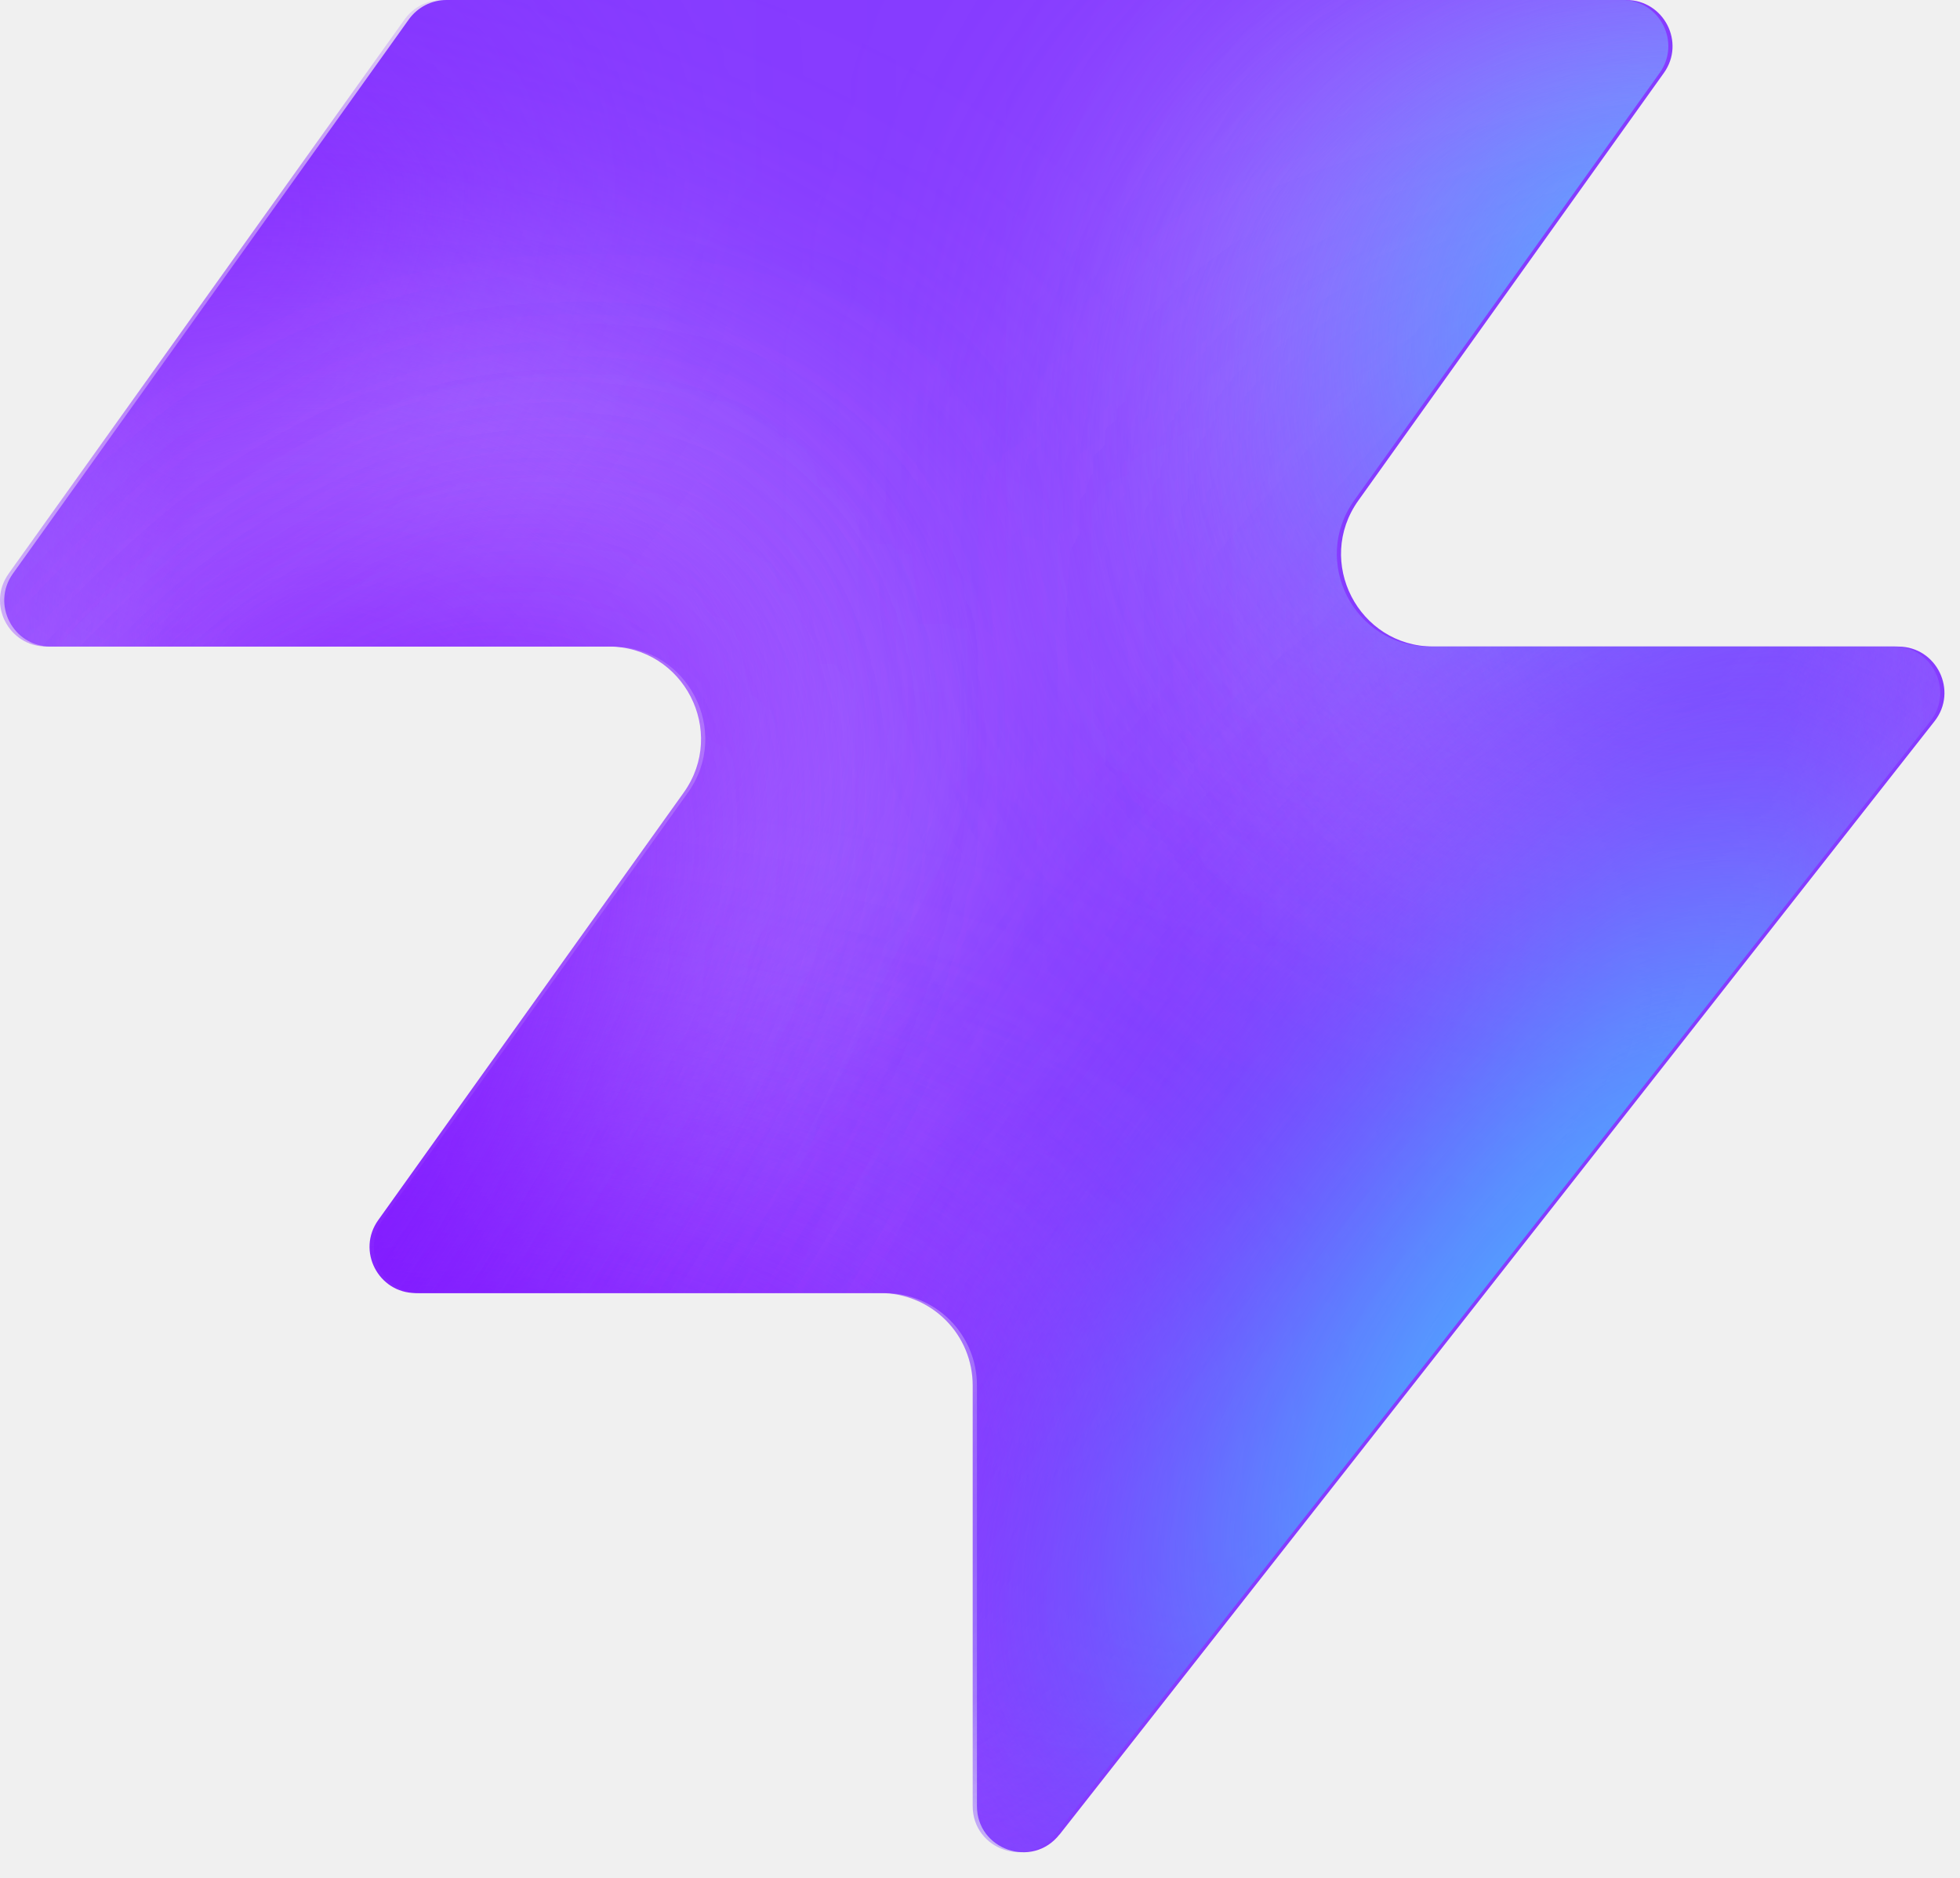
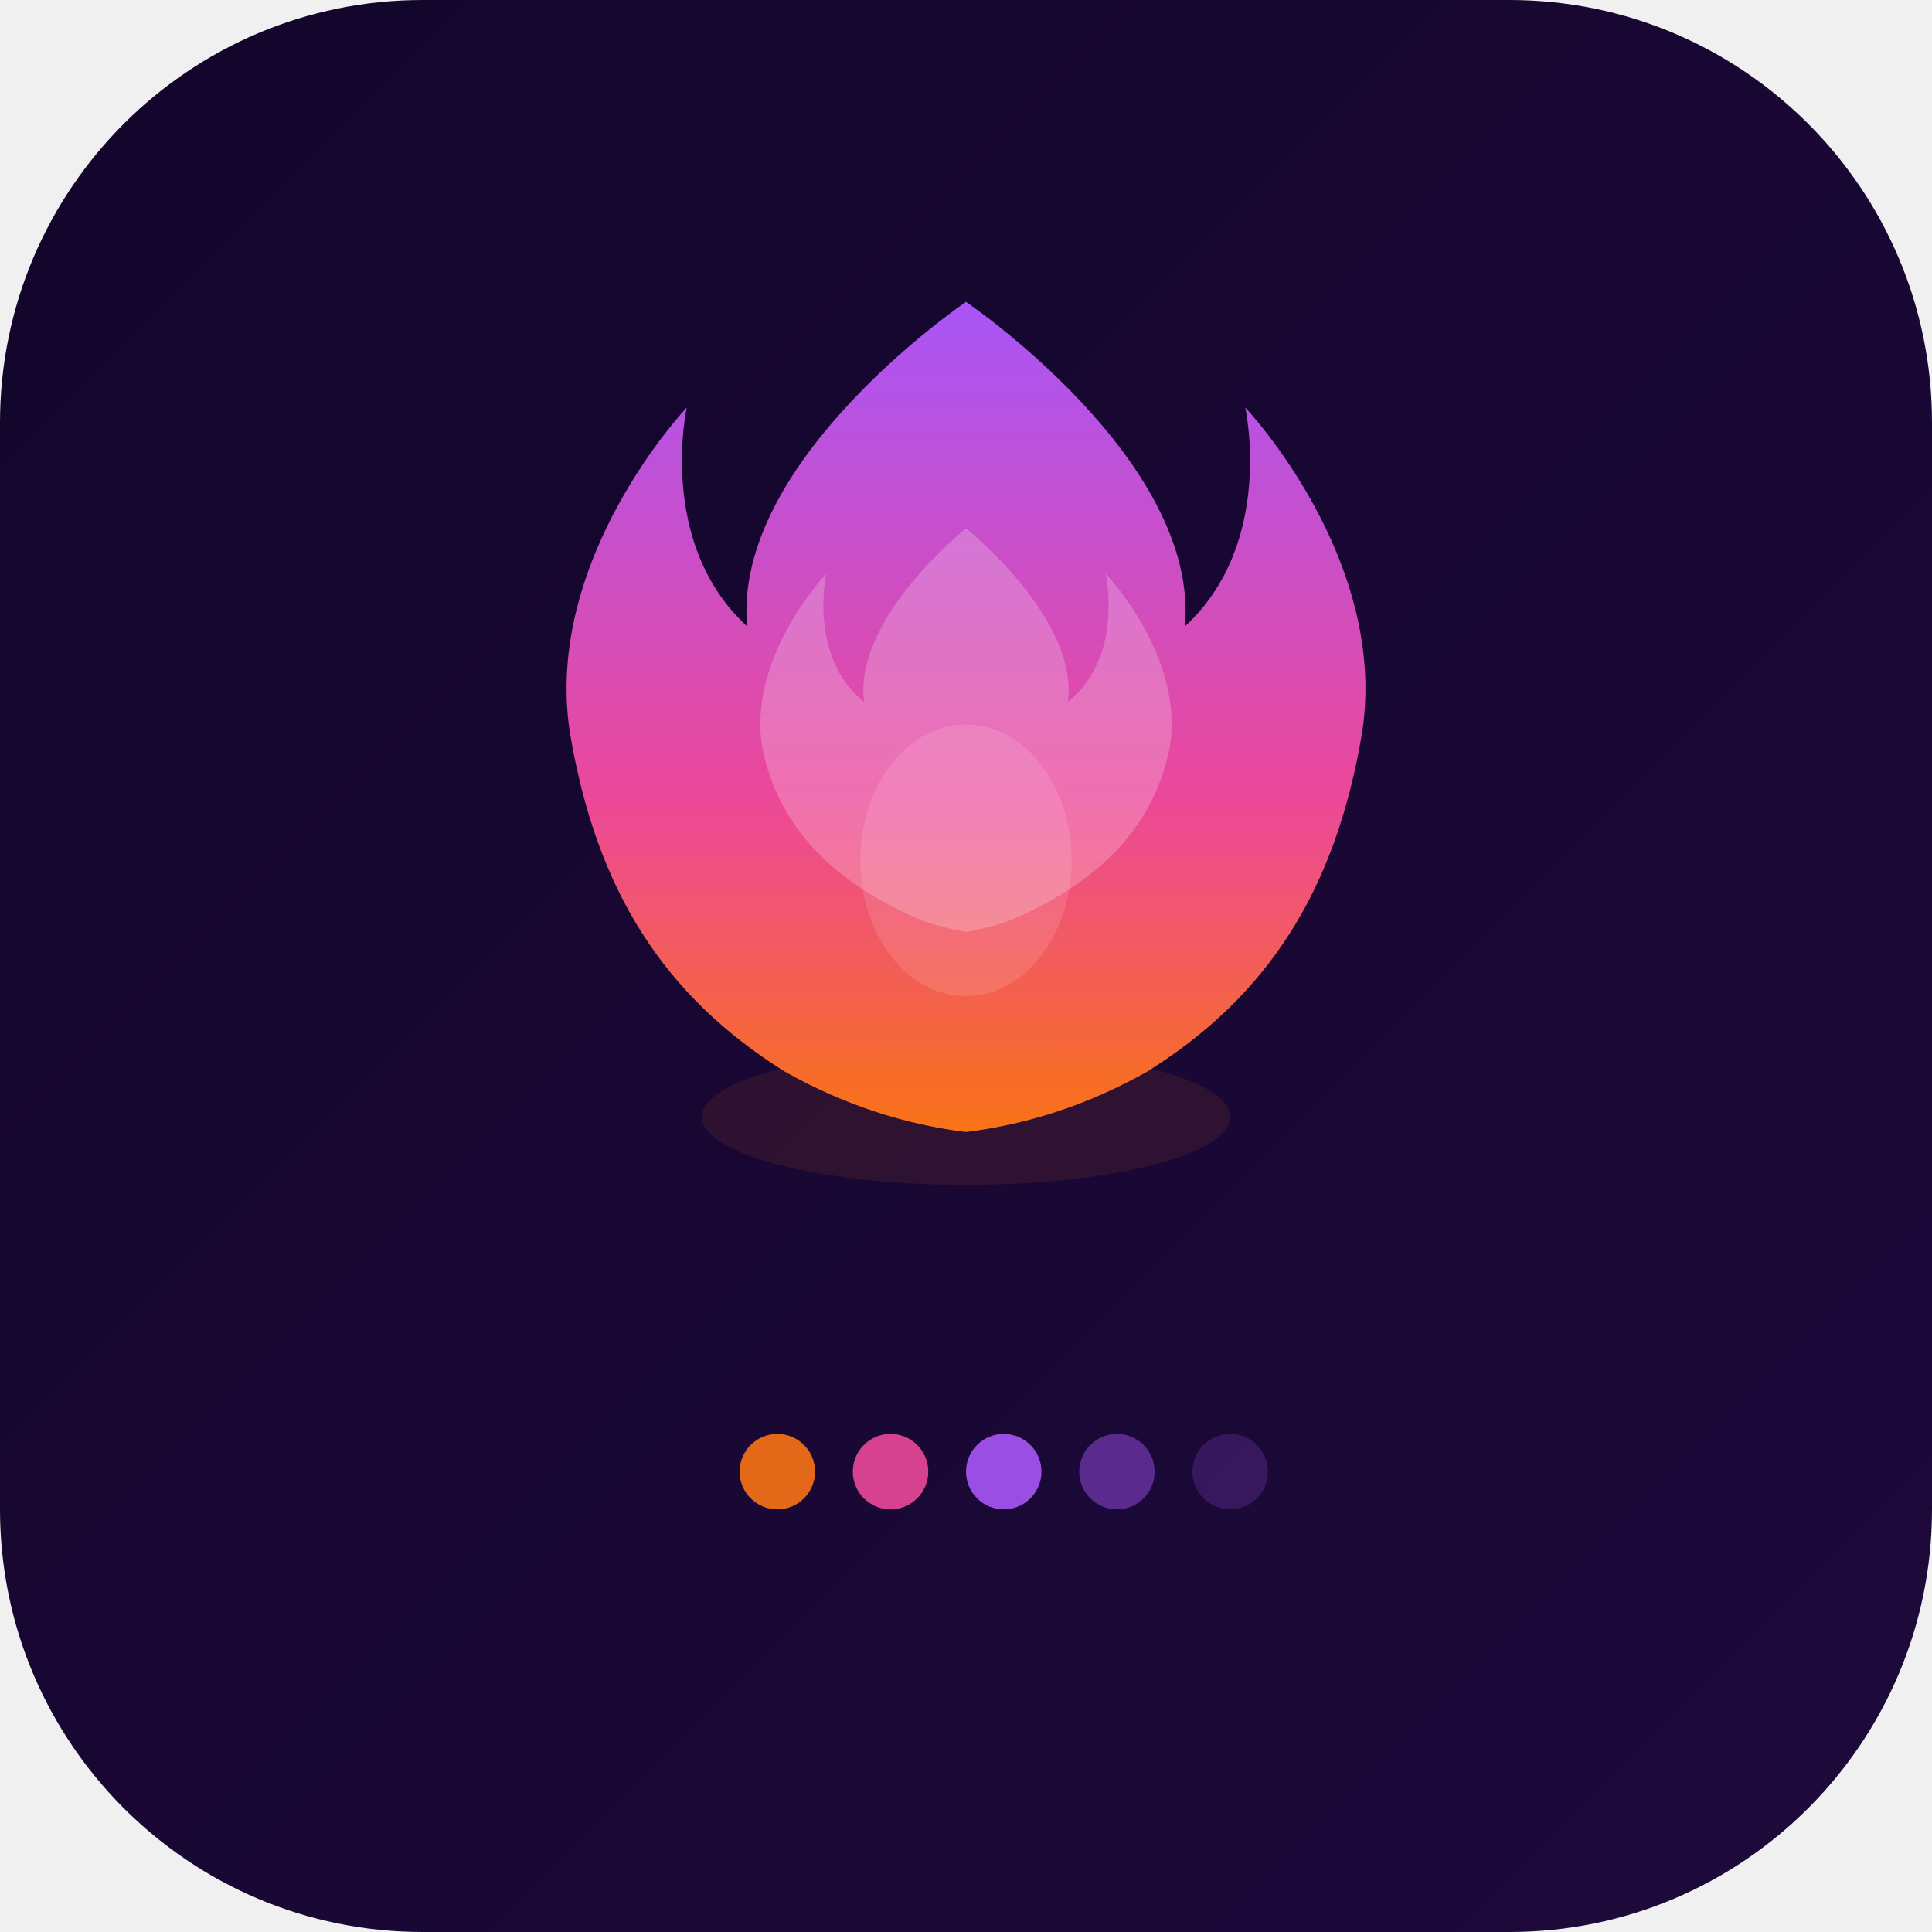
- <svg xmlns="http://www.w3.org/2000/svg" width="48" height="46" fill="none" viewBox="0 0 48 46">
-   <path fill="#863bff" d="M25.946 44.938c-.664.845-2.021.375-2.021-.698V33.937a2.26 2.26 0 0 0-2.262-2.262H10.287c-.92 0-1.456-1.04-.92-1.788l7.48-10.471c1.07-1.497 0-3.578-1.842-3.578H1.237c-.92 0-1.456-1.04-.92-1.788L10.013.474c.214-.297.556-.474.92-.474h28.894c.92 0 1.456 1.04.92 1.788l-7.48 10.471c-1.07 1.498 0 3.579 1.842 3.579h11.377c.943 0 1.473 1.088.89 1.83L25.947 44.94z" style="fill:#863bff;fill:color(display-p3 .525 .23 1);fill-opacity:1" />
-   <mask id="a" width="48" height="46" x="0" y="0" maskUnits="userSpaceOnUse" style="mask-type:alpha">
-     <path fill="#000" d="M25.842 44.938c-.664.844-2.021.375-2.021-.698V33.937a2.26 2.26 0 0 0-2.262-2.262H10.183c-.92 0-1.456-1.04-.92-1.788l7.48-10.471c1.07-1.498 0-3.579-1.842-3.579H1.133c-.92 0-1.456-1.04-.92-1.787L9.91.473c.214-.297.556-.474.92-.474h28.894c.92 0 1.456 1.04.92 1.788l-7.48 10.471c-1.07 1.498 0 3.578 1.842 3.578h11.377c.943 0 1.473 1.088.89 1.832L25.843 44.94z" style="fill:#000;fill-opacity:1" />
-   </mask>
-   <g mask="url(#a)">
-     <g filter="url(#b)">
-       <ellipse cx="5.508" cy="14.704" fill="#ede6ff" rx="5.508" ry="14.704" style="fill:#ede6ff;fill:color(display-p3 .927 .903 1);fill-opacity:1" transform="matrix(.00324 1 1 -.00324 -4.47 31.516)" />
-     </g>
-     <g filter="url(#c)">
-       <ellipse cx="10.399" cy="29.851" fill="#ede6ff" rx="10.399" ry="29.851" style="fill:#ede6ff;fill:color(display-p3 .927 .903 1);fill-opacity:1" transform="matrix(.00324 1 1 -.00324 -39.328 7.883)" />
-     </g>
-     <g filter="url(#d)">
-       <ellipse cx="5.508" cy="30.487" fill="#7e14ff" rx="5.508" ry="30.487" style="fill:#7e14ff;fill:color(display-p3 .492 .077 1);fill-opacity:1" transform="rotate(89.814 -25.913 -14.639)scale(1 -1)" />
-     </g>
-     <g filter="url(#e)">
-       <ellipse cx="5.508" cy="30.599" fill="#7e14ff" rx="5.508" ry="30.599" style="fill:#7e14ff;fill:color(display-p3 .492 .077 1);fill-opacity:1" transform="rotate(89.814 -32.644 -3.334)scale(1 -1)" />
-     </g>
-     <g filter="url(#f)">
-       <ellipse cx="5.508" cy="30.599" fill="#7e14ff" rx="5.508" ry="30.599" style="fill:#7e14ff;fill:color(display-p3 .492 .077 1);fill-opacity:1" transform="matrix(.00324 1 1 -.00324 -34.34 30.47)" />
-     </g>
-     <g filter="url(#g)">
-       <ellipse cx="14.072" cy="22.078" fill="#ede6ff" rx="14.072" ry="22.078" style="fill:#ede6ff;fill:color(display-p3 .927 .903 1);fill-opacity:1" transform="rotate(93.35 24.506 48.493)scale(-1 1)" />
-     </g>
-     <g filter="url(#h)">
-       <ellipse cx="3.47" cy="21.501" fill="#7e14ff" rx="3.47" ry="21.501" style="fill:#7e14ff;fill:color(display-p3 .492 .077 1);fill-opacity:1" transform="rotate(89.009 28.708 47.59)scale(-1 1)" />
-     </g>
-     <g filter="url(#i)">
-       <ellipse cx="3.47" cy="21.501" fill="#7e14ff" rx="3.47" ry="21.501" style="fill:#7e14ff;fill:color(display-p3 .492 .077 1);fill-opacity:1" transform="rotate(89.009 28.708 47.59)scale(-1 1)" />
-     </g>
-     <g filter="url(#j)">
-       <ellipse cx=".387" cy="8.972" fill="#7e14ff" rx="4.407" ry="29.108" style="fill:#7e14ff;fill:color(display-p3 .492 .077 1);fill-opacity:1" transform="rotate(39.51 .387 8.972)" />
-     </g>
-     <g filter="url(#k)">
-       <ellipse cx="47.523" cy="-6.092" fill="#7e14ff" rx="4.407" ry="29.108" style="fill:#7e14ff;fill:color(display-p3 .492 .077 1);fill-opacity:1" transform="rotate(37.892 47.523 -6.092)" />
-     </g>
-     <g filter="url(#l)">
-       <ellipse cx="41.412" cy="6.333" fill="#47bfff" rx="5.971" ry="9.665" style="fill:#47bfff;fill:color(display-p3 .28 .748 1);fill-opacity:1" transform="rotate(37.892 41.412 6.333)" />
-     </g>
-     <g filter="url(#m)">
-       <ellipse cx="-1.879" cy="38.332" fill="#7e14ff" rx="4.407" ry="29.108" style="fill:#7e14ff;fill:color(display-p3 .492 .077 1);fill-opacity:1" transform="rotate(37.892 -1.88 38.332)" />
-     </g>
-     <g filter="url(#n)">
-       <ellipse cx="-1.879" cy="38.332" fill="#7e14ff" rx="4.407" ry="29.108" style="fill:#7e14ff;fill:color(display-p3 .492 .077 1);fill-opacity:1" transform="rotate(37.892 -1.88 38.332)" />
-     </g>
-     <g filter="url(#o)">
-       <ellipse cx="35.651" cy="29.907" fill="#7e14ff" rx="4.407" ry="29.108" style="fill:#7e14ff;fill:color(display-p3 .492 .077 1);fill-opacity:1" transform="rotate(37.892 35.651 29.907)" />
-     </g>
-     <g filter="url(#p)">
-       <ellipse cx="38.418" cy="32.4" fill="#47bfff" rx="5.971" ry="15.297" style="fill:#47bfff;fill:color(display-p3 .28 .748 1);fill-opacity:1" transform="rotate(37.892 38.418 32.4)" />
-     </g>
-   </g>
+ <svg xmlns="http://www.w3.org/2000/svg" width="512" height="512" viewBox="0 0 512 512">
  <defs>
-     <filter id="b" width="60.045" height="41.654" x="-19.77" y="16.149" color-interpolation-filters="sRGB" filterUnits="userSpaceOnUse">
-       <feFlood flood-opacity="0" result="BackgroundImageFix" />
-       <feBlend in="SourceGraphic" in2="BackgroundImageFix" result="shape" />
-       <feGaussianBlur result="effect1_foregroundBlur_2002_17158" stdDeviation="7.659" />
-     </filter>
-     <filter id="c" width="90.34" height="51.437" x="-54.613" y="-7.533" color-interpolation-filters="sRGB" filterUnits="userSpaceOnUse">
-       <feFlood flood-opacity="0" result="BackgroundImageFix" />
-       <feBlend in="SourceGraphic" in2="BackgroundImageFix" result="shape" />
-       <feGaussianBlur result="effect1_foregroundBlur_2002_17158" stdDeviation="7.659" />
-     </filter>
-     <filter id="d" width="79.355" height="29.4" x="-49.64" y="2.03" color-interpolation-filters="sRGB" filterUnits="userSpaceOnUse">
-       <feFlood flood-opacity="0" result="BackgroundImageFix" />
-       <feBlend in="SourceGraphic" in2="BackgroundImageFix" result="shape" />
-       <feGaussianBlur result="effect1_foregroundBlur_2002_17158" stdDeviation="4.596" />
-     </filter>
-     <filter id="e" width="79.579" height="29.4" x="-45.045" y="20.029" color-interpolation-filters="sRGB" filterUnits="userSpaceOnUse">
-       <feFlood flood-opacity="0" result="BackgroundImageFix" />
-       <feBlend in="SourceGraphic" in2="BackgroundImageFix" result="shape" />
-       <feGaussianBlur result="effect1_foregroundBlur_2002_17158" stdDeviation="4.596" />
-     </filter>
-     <filter id="f" width="79.579" height="29.4" x="-43.513" y="21.178" color-interpolation-filters="sRGB" filterUnits="userSpaceOnUse">
-       <feFlood flood-opacity="0" result="BackgroundImageFix" />
-       <feBlend in="SourceGraphic" in2="BackgroundImageFix" result="shape" />
-       <feGaussianBlur result="effect1_foregroundBlur_2002_17158" stdDeviation="4.596" />
-     </filter>
-     <filter id="g" width="74.749" height="58.852" x="15.756" y="-17.901" color-interpolation-filters="sRGB" filterUnits="userSpaceOnUse">
-       <feFlood flood-opacity="0" result="BackgroundImageFix" />
-       <feBlend in="SourceGraphic" in2="BackgroundImageFix" result="shape" />
-       <feGaussianBlur result="effect1_foregroundBlur_2002_17158" stdDeviation="7.659" />
-     </filter>
-     <filter id="h" width="61.377" height="25.362" x="23.548" y="2.284" color-interpolation-filters="sRGB" filterUnits="userSpaceOnUse">
-       <feFlood flood-opacity="0" result="BackgroundImageFix" />
-       <feBlend in="SourceGraphic" in2="BackgroundImageFix" result="shape" />
-       <feGaussianBlur result="effect1_foregroundBlur_2002_17158" stdDeviation="4.596" />
-     </filter>
-     <filter id="i" width="61.377" height="25.362" x="23.548" y="2.284" color-interpolation-filters="sRGB" filterUnits="userSpaceOnUse">
-       <feFlood flood-opacity="0" result="BackgroundImageFix" />
-       <feBlend in="SourceGraphic" in2="BackgroundImageFix" result="shape" />
-       <feGaussianBlur result="effect1_foregroundBlur_2002_17158" stdDeviation="4.596" />
-     </filter>
-     <filter id="j" width="56.045" height="63.649" x="-27.636" y="-22.853" color-interpolation-filters="sRGB" filterUnits="userSpaceOnUse">
-       <feFlood flood-opacity="0" result="BackgroundImageFix" />
-       <feBlend in="SourceGraphic" in2="BackgroundImageFix" result="shape" />
-       <feGaussianBlur result="effect1_foregroundBlur_2002_17158" stdDeviation="4.596" />
-     </filter>
-     <filter id="k" width="54.814" height="64.646" x="20.116" y="-38.415" color-interpolation-filters="sRGB" filterUnits="userSpaceOnUse">
-       <feFlood flood-opacity="0" result="BackgroundImageFix" />
-       <feBlend in="SourceGraphic" in2="BackgroundImageFix" result="shape" />
-       <feGaussianBlur result="effect1_foregroundBlur_2002_17158" stdDeviation="4.596" />
-     </filter>
-     <filter id="l" width="33.541" height="35.313" x="24.641" y="-11.323" color-interpolation-filters="sRGB" filterUnits="userSpaceOnUse">
-       <feFlood flood-opacity="0" result="BackgroundImageFix" />
-       <feBlend in="SourceGraphic" in2="BackgroundImageFix" result="shape" />
-       <feGaussianBlur result="effect1_foregroundBlur_2002_17158" stdDeviation="4.596" />
-     </filter>
-     <filter id="m" width="54.814" height="64.646" x="-29.286" y="6.009" color-interpolation-filters="sRGB" filterUnits="userSpaceOnUse">
-       <feFlood flood-opacity="0" result="BackgroundImageFix" />
-       <feBlend in="SourceGraphic" in2="BackgroundImageFix" result="shape" />
-       <feGaussianBlur result="effect1_foregroundBlur_2002_17158" stdDeviation="4.596" />
-     </filter>
-     <filter id="n" width="54.814" height="64.646" x="-29.286" y="6.009" color-interpolation-filters="sRGB" filterUnits="userSpaceOnUse">
-       <feFlood flood-opacity="0" result="BackgroundImageFix" />
-       <feBlend in="SourceGraphic" in2="BackgroundImageFix" result="shape" />
-       <feGaussianBlur result="effect1_foregroundBlur_2002_17158" stdDeviation="4.596" />
-     </filter>
-     <filter id="o" width="54.814" height="64.646" x="8.244" y="-2.416" color-interpolation-filters="sRGB" filterUnits="userSpaceOnUse">
-       <feFlood flood-opacity="0" result="BackgroundImageFix" />
-       <feBlend in="SourceGraphic" in2="BackgroundImageFix" result="shape" />
-       <feGaussianBlur result="effect1_foregroundBlur_2002_17158" stdDeviation="4.596" />
-     </filter>
-     <filter id="p" width="39.409" height="43.623" x="18.713" y="10.588" color-interpolation-filters="sRGB" filterUnits="userSpaceOnUse">
-       <feFlood flood-opacity="0" result="BackgroundImageFix" />
-       <feBlend in="SourceGraphic" in2="BackgroundImageFix" result="shape" />
-       <feGaussianBlur result="effect1_foregroundBlur_2002_17158" stdDeviation="4.596" />
-     </filter>
+     <linearGradient id="flameA" x1="50%" y1="100%" x2="50%" y2="0%">
+       <stop offset="0%" stop-color="#f97316" />
+       <stop offset="40%" stop-color="#ec4899" />
+       <stop offset="100%" stop-color="#a855f7" />
+     </linearGradient>
+     <linearGradient id="bgDark" x1="0%" y1="0%" x2="100%" y2="100%">
+       <stop offset="0%" stop-color="#12052a" />
+       <stop offset="100%" stop-color="#1e0a3c" />
+     </linearGradient>
  </defs>
+   <rect width="512" height="512" rx="112" fill="url(#bgDark)" />
+   <path d="     M256 80     C256 80 318 122 314 166     C338 144 330 108 330 108     C330 108 368 148 361 194     C354 236 336 264 304 284     C288 293 272 298 256 300     C240 298 224 293 208 284     C176 264 158 236 151 194     C144 148 182 108 182 108     C182 108 174 144 198 166     C194 122 256 80 256 80Z   " fill="url(#flameA)" />
+   <path d="     M256 140     C256 140 286 164 283 186     C298 174 293 152 293 152     C293 152 314 174 310 198     C306 218 293 232 272 242     C266 245 261 246 256 247     C251 246 246 245 240 242     C219 232 206 218 202 198     C198 174 219 152 219 152     C219 152 214 174 229 186     C226 164 256 140 256 140Z   " fill="white" opacity="0.22" />
+   <ellipse cx="256" cy="228" rx="28" ry="36" fill="white" opacity="0.12" />
+   <ellipse cx="256" cy="296" rx="70" ry="18" fill="#f97316" opacity="0.10" />
+   <circle cx="206" cy="390" r="10" fill="#f97316" opacity="0.9" />
+   <circle cx="236" cy="390" r="10" fill="#ec4899" opacity="0.9" />
+   <circle cx="266" cy="390" r="10" fill="#a855f7" opacity="0.9" />
+   <circle cx="296" cy="390" r="10" fill="#a855f7" opacity="0.45" />
+   <circle cx="326" cy="390" r="10" fill="#a855f7" opacity="0.2" />
</svg>
